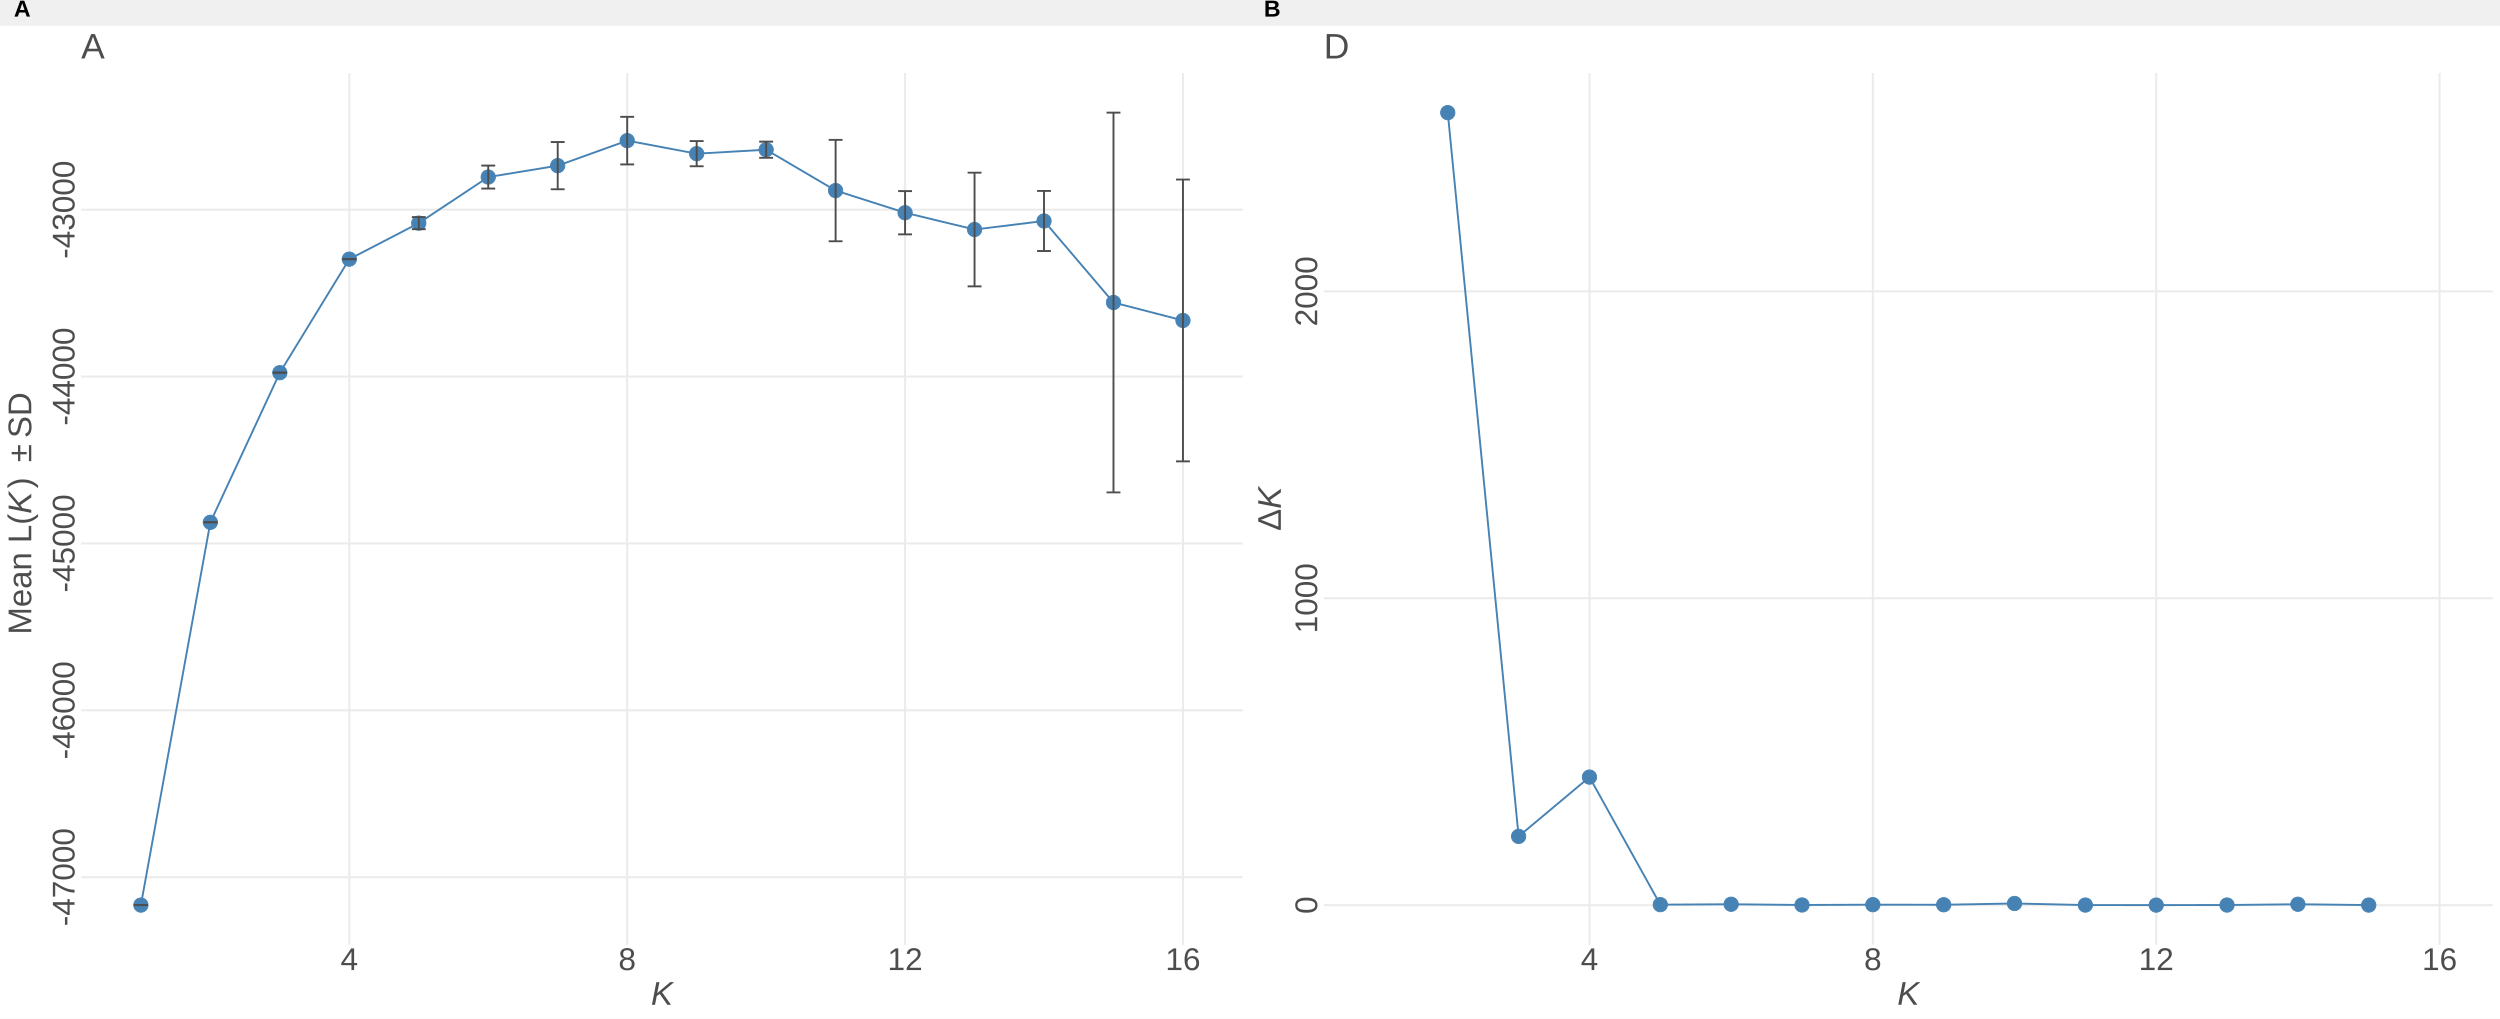
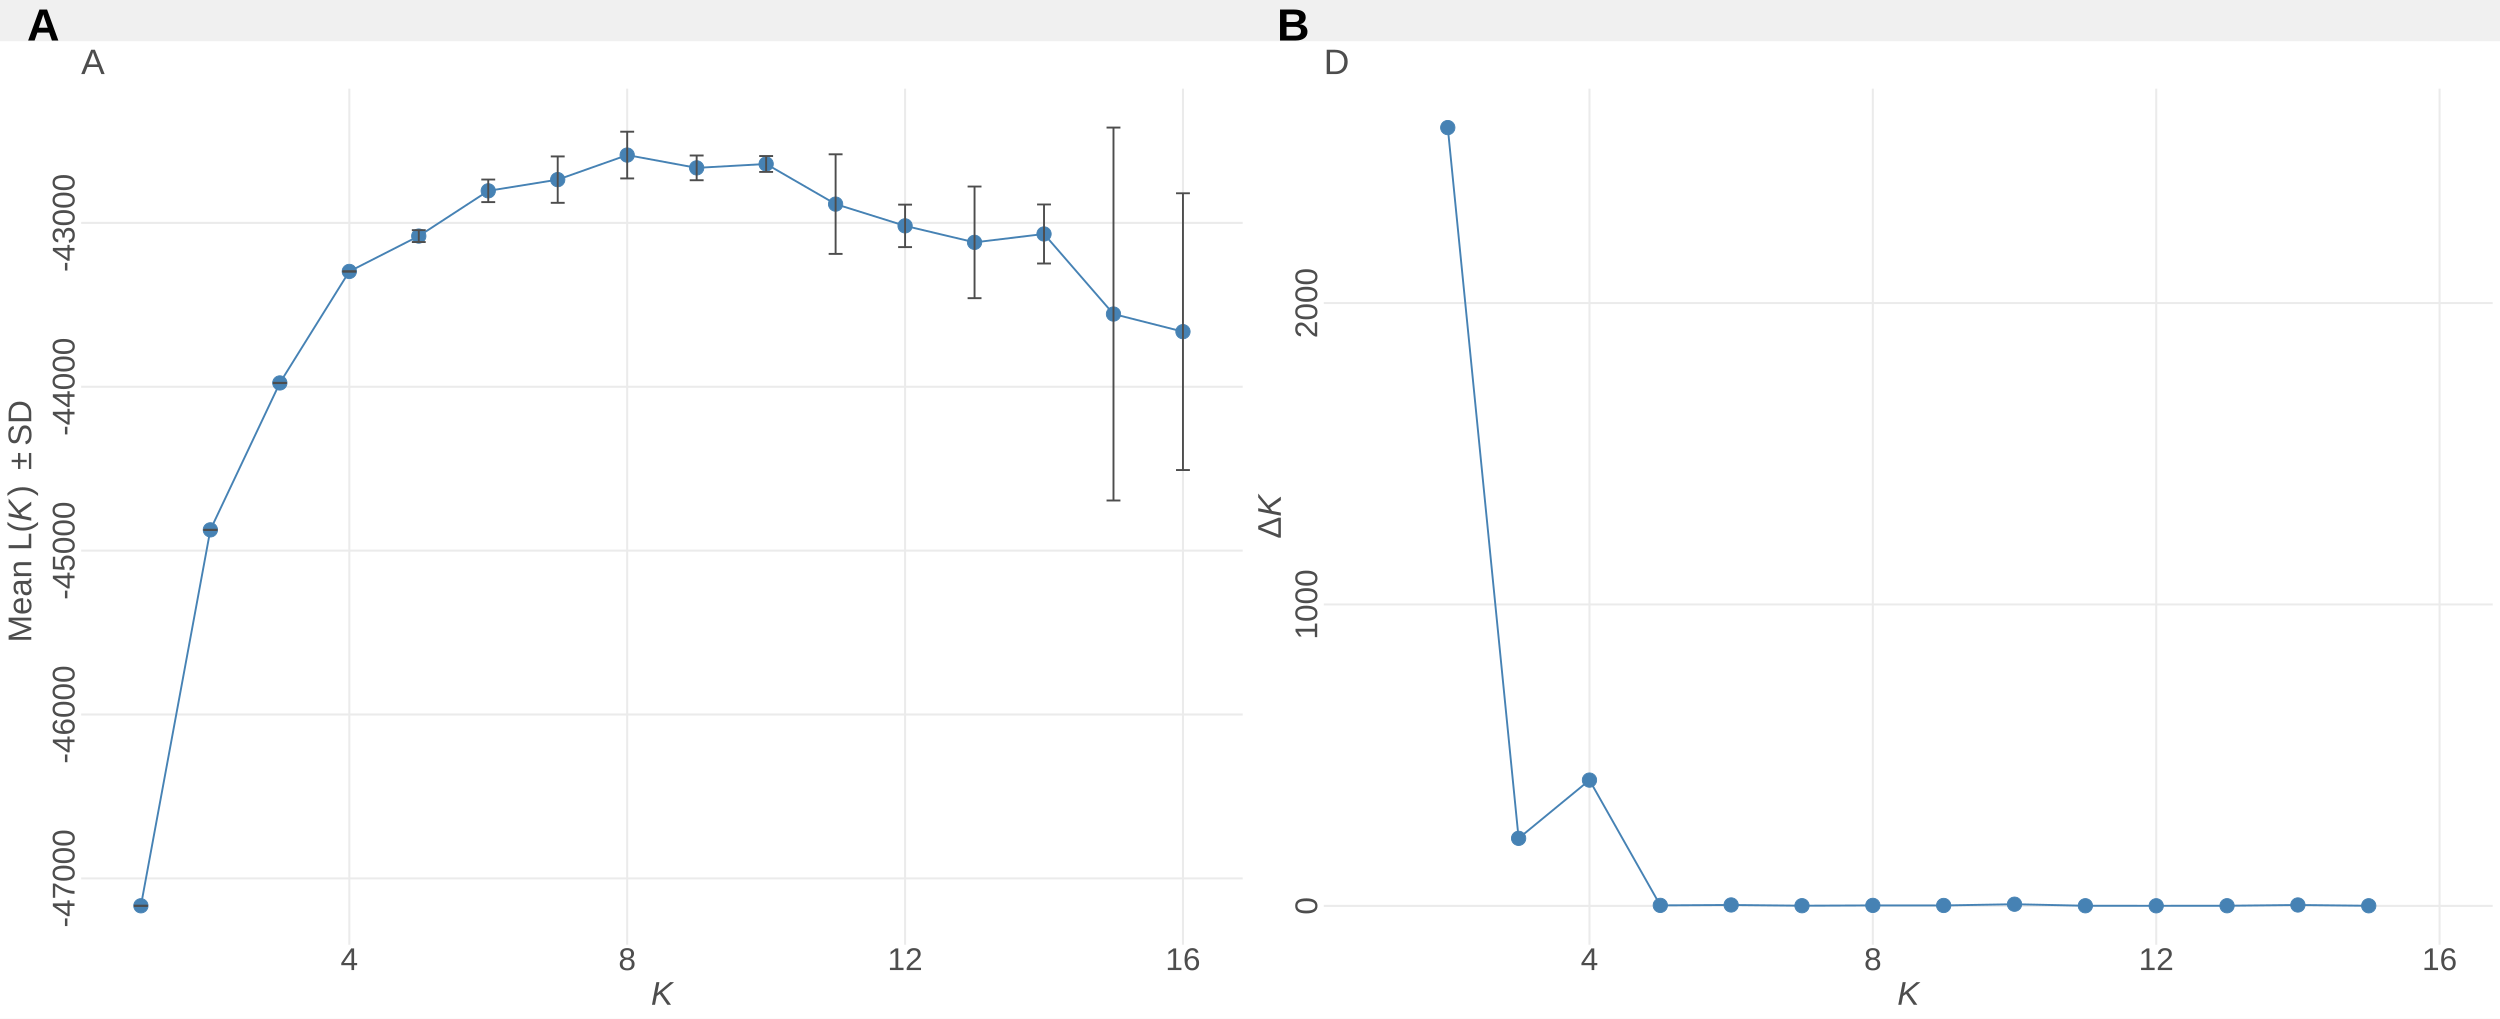
<svg xmlns="http://www.w3.org/2000/svg" width="1944.00pt" height="792.00pt" viewBox="0 0 1944.00 792.00">
  <g class="svglite">
    <defs>
      <style type="text/css">
    .svglite line, .svglite polyline, .svglite polygon, .svglite path, .svglite rect, .svglite circle {
      fill: none;
      stroke: #000000;
      stroke-linecap: round;
      stroke-linejoin: round;
      stroke-miterlimit: 10.00;
    }
    .svglite text {
      white-space: pre;
    }
    .svglite g.glyphgroup path {
      fill: inherit;
      stroke: none;
    }
  </style>
    </defs>
    <rect width="100%" height="100%" style="stroke: none; fill: none;" />
    <defs>
      <clipPath id="cpMC4wMHwxOTQ0LjAwfDAuMDB8NzkyLjAw">
        <rect x="0.00" y="0.00" width="1944.00" height="792.00" />
      </clipPath>
    </defs>
    <g clip-path="url(#cpMC4wMHwxOTQ0LjAwfDAuMDB8NzkyLjAw)">
</g>
    <defs>
-       <clipPath id="cpMC4wMHw5NzIuMDB8MjAuMDl8NzkyLjAw">
-         <rect x="0.00" y="20.09" width="972.00" height="771.91" />
+       <clipPath id="cpMC4wMHw5NzIuMDB8MzIuMjZ8NzkyLjAw">
+         <rect x="0.00" y="32.26" width="972.00" height="759.74" />
      </clipPath>
    </defs>
-     <g clip-path="url(#cpMC4wMHw5NzIuMDB8MjAuMDl8NzkyLjAw)">
-       <rect x="0.00" y="20.09" width="972.00" height="771.91" style="stroke-width: 1.07; stroke: #FFFFFF; fill: #FFFFFF;" />
+     <g clip-path="url(#cpMC4wMHw5NzIuMDB8MzIuMjZ8NzkyLjAw)">
+       <rect x="0.00" y="32.26" width="972.00" height="759.74" style="stroke-width: 1.07; stroke: #FFFFFF; fill: #FFFFFF;" />
    </g>
    <g clip-path="url(#cpMC4wMHwxOTQ0LjAwfDAuMDB8NzkyLjAw)">
</g>
    <defs>
-       <clipPath id="cpNjMuMTB8OTY2LjMzfDU2Ljc4fDczNC42MQ==">
-         <rect x="63.10" y="56.78" width="903.23" height="677.83" />
+       <clipPath id="cpNjMuMTB8OTY2LjMzfDY4Ljk1fDczNC42MQ==">
+         <rect x="63.10" y="68.95" width="903.23" height="665.66" />
      </clipPath>
    </defs>
-     <g clip-path="url(#cpNjMuMTB8OTY2LjMzfDU2Ljc4fDczNC42MQ==)">
-       <rect x="63.10" y="56.78" width="903.23" height="677.83" style="stroke-width: 1.07; stroke: none; fill: #FFFFFF;" />
-       <polyline points="63.10,682.10 966.33,682.10 " style="stroke-width: 1.60; stroke: #EBEBEB; stroke-linecap: butt;" />
-       <polyline points="63.10,552.34 966.33,552.34 " style="stroke-width: 1.60; stroke: #EBEBEB; stroke-linecap: butt;" />
-       <polyline points="63.10,422.58 966.33,422.58 " style="stroke-width: 1.60; stroke: #EBEBEB; stroke-linecap: butt;" />
-       <polyline points="63.10,292.83 966.33,292.83 " style="stroke-width: 1.60; stroke: #EBEBEB; stroke-linecap: butt;" />
-       <polyline points="63.10,163.07 966.33,163.07 " style="stroke-width: 1.60; stroke: #EBEBEB; stroke-linecap: butt;" />
-       <polyline points="271.62,734.61 271.62,56.78 " style="stroke-width: 1.60; stroke: #EBEBEB; stroke-linecap: butt;" />
-       <polyline points="487.70,734.61 487.70,56.78 " style="stroke-width: 1.60; stroke: #EBEBEB; stroke-linecap: butt;" />
-       <polyline points="703.79,734.61 703.79,56.78 " style="stroke-width: 1.60; stroke: #EBEBEB; stroke-linecap: butt;" />
-       <polyline points="919.87,734.61 919.87,56.78 " style="stroke-width: 1.60; stroke: #EBEBEB; stroke-linecap: butt;" />
-       <polyline points="109.56,703.79 163.58,406.13 217.60,289.80 271.62,201.50 325.64,173.50 379.66,137.67 433.68,128.81 487.70,109.36 541.73,119.50 595.75,116.41 649.77,148.19 703.79,165.42 757.81,178.47 811.83,171.83 865.85,235.24 919.87,249.19 " style="stroke-width: 1.49; stroke: #4682B4; stroke-linecap: butt;" />
-       <circle cx="109.56" cy="703.79" r="5.57" style="stroke-width: 0.71; stroke: #4682B4; fill: #4682B4;" />
-       <circle cx="163.58" cy="406.13" r="5.57" style="stroke-width: 0.71; stroke: #4682B4; fill: #4682B4;" />
-       <circle cx="217.60" cy="289.80" r="5.57" style="stroke-width: 0.71; stroke: #4682B4; fill: #4682B4;" />
-       <circle cx="271.62" cy="201.50" r="5.57" style="stroke-width: 0.71; stroke: #4682B4; fill: #4682B4;" />
-       <circle cx="325.64" cy="173.50" r="5.57" style="stroke-width: 0.71; stroke: #4682B4; fill: #4682B4;" />
-       <circle cx="379.66" cy="137.67" r="5.57" style="stroke-width: 0.71; stroke: #4682B4; fill: #4682B4;" />
-       <circle cx="433.68" cy="128.81" r="5.57" style="stroke-width: 0.71; stroke: #4682B4; fill: #4682B4;" />
-       <circle cx="487.70" cy="109.36" r="5.57" style="stroke-width: 0.71; stroke: #4682B4; fill: #4682B4;" />
-       <circle cx="541.73" cy="119.50" r="5.57" style="stroke-width: 0.71; stroke: #4682B4; fill: #4682B4;" />
-       <circle cx="595.75" cy="116.41" r="5.57" style="stroke-width: 0.71; stroke: #4682B4; fill: #4682B4;" />
-       <circle cx="649.77" cy="148.19" r="5.57" style="stroke-width: 0.71; stroke: #4682B4; fill: #4682B4;" />
-       <circle cx="703.79" cy="165.42" r="5.57" style="stroke-width: 0.71; stroke: #4682B4; fill: #4682B4;" />
-       <circle cx="757.81" cy="178.47" r="5.57" style="stroke-width: 0.71; stroke: #4682B4; fill: #4682B4;" />
-       <circle cx="811.83" cy="171.83" r="5.57" style="stroke-width: 0.71; stroke: #4682B4; fill: #4682B4;" />
-       <circle cx="865.85" cy="235.24" r="5.57" style="stroke-width: 0.71; stroke: #4682B4; fill: #4682B4;" />
-       <circle cx="919.87" cy="249.19" r="5.57" style="stroke-width: 0.71; stroke: #4682B4; fill: #4682B4;" />
-       <polyline points="104.16,703.78 114.96,703.78 " style="stroke-width: 1.49; stroke: #4D4D4D; stroke-linecap: butt;" />
-       <polyline points="109.56,703.78 109.56,703.80 " style="stroke-width: 1.49; stroke: #4D4D4D; stroke-linecap: butt;" />
-       <polyline points="104.16,703.80 114.96,703.80 " style="stroke-width: 1.49; stroke: #4D4D4D; stroke-linecap: butt;" />
-       <polyline points="158.18,406.06 168.98,406.06 " style="stroke-width: 1.49; stroke: #4D4D4D; stroke-linecap: butt;" />
-       <polyline points="163.58,406.06 163.58,406.20 " style="stroke-width: 1.49; stroke: #4D4D4D; stroke-linecap: butt;" />
-       <polyline points="158.18,406.20 168.98,406.20 " style="stroke-width: 1.49; stroke: #4D4D4D; stroke-linecap: butt;" />
-       <polyline points="212.20,289.67 223.00,289.67 " style="stroke-width: 1.49; stroke: #4D4D4D; stroke-linecap: butt;" />
-       <polyline points="217.60,289.67 217.60,289.92 " style="stroke-width: 1.49; stroke: #4D4D4D; stroke-linecap: butt;" />
-       <polyline points="212.20,289.92 223.00,289.92 " style="stroke-width: 1.49; stroke: #4D4D4D; stroke-linecap: butt;" />
-       <polyline points="266.22,201.35 277.02,201.35 " style="stroke-width: 1.49; stroke: #4D4D4D; stroke-linecap: butt;" />
-       <polyline points="271.62,201.35 271.62,201.64 " style="stroke-width: 1.49; stroke: #4D4D4D; stroke-linecap: butt;" />
-       <polyline points="266.22,201.64 277.02,201.64 " style="stroke-width: 1.49; stroke: #4D4D4D; stroke-linecap: butt;" />
-       <polyline points="320.24,168.79 331.04,168.79 " style="stroke-width: 1.49; stroke: #4D4D4D; stroke-linecap: butt;" />
-       <polyline points="325.64,168.79 325.64,178.21 " style="stroke-width: 1.49; stroke: #4D4D4D; stroke-linecap: butt;" />
-       <polyline points="320.24,178.21 331.04,178.21 " style="stroke-width: 1.49; stroke: #4D4D4D; stroke-linecap: butt;" />
-       <polyline points="374.26,128.73 385.06,128.73 " style="stroke-width: 1.49; stroke: #4D4D4D; stroke-linecap: butt;" />
-       <polyline points="379.66,128.73 379.66,146.61 " style="stroke-width: 1.49; stroke: #4D4D4D; stroke-linecap: butt;" />
-       <polyline points="374.26,146.61 385.06,146.61 " style="stroke-width: 1.49; stroke: #4D4D4D; stroke-linecap: butt;" />
-       <polyline points="428.28,110.45 439.09,110.45 " style="stroke-width: 1.49; stroke: #4D4D4D; stroke-linecap: butt;" />
-       <polyline points="433.68,110.45 433.68,147.17 " style="stroke-width: 1.49; stroke: #4D4D4D; stroke-linecap: butt;" />
-       <polyline points="428.28,147.17 439.09,147.17 " style="stroke-width: 1.49; stroke: #4D4D4D; stroke-linecap: butt;" />
-       <polyline points="482.30,90.86 493.11,90.86 " style="stroke-width: 1.49; stroke: #4D4D4D; stroke-linecap: butt;" />
-       <polyline points="487.70,90.86 487.70,127.86 " style="stroke-width: 1.49; stroke: #4D4D4D; stroke-linecap: butt;" />
-       <polyline points="482.30,127.86 493.11,127.86 " style="stroke-width: 1.49; stroke: #4D4D4D; stroke-linecap: butt;" />
-       <polyline points="536.32,109.70 547.13,109.70 " style="stroke-width: 1.49; stroke: #4D4D4D; stroke-linecap: butt;" />
-       <polyline points="541.73,109.70 541.73,129.29 " style="stroke-width: 1.49; stroke: #4D4D4D; stroke-linecap: butt;" />
-       <polyline points="536.32,129.29 547.13,129.29 " style="stroke-width: 1.49; stroke: #4D4D4D; stroke-linecap: butt;" />
-       <polyline points="590.34,110.13 601.15,110.13 " style="stroke-width: 1.49; stroke: #4D4D4D; stroke-linecap: butt;" />
-       <polyline points="595.75,110.13 595.75,122.70 " style="stroke-width: 1.49; stroke: #4D4D4D; stroke-linecap: butt;" />
-       <polyline points="590.34,122.70 601.15,122.70 " style="stroke-width: 1.49; stroke: #4D4D4D; stroke-linecap: butt;" />
-       <polyline points="644.37,108.76 655.17,108.76 " style="stroke-width: 1.49; stroke: #4D4D4D; stroke-linecap: butt;" />
-       <polyline points="649.77,108.76 649.77,187.61 " style="stroke-width: 1.49; stroke: #4D4D4D; stroke-linecap: butt;" />
-       <polyline points="644.37,187.61 655.17,187.61 " style="stroke-width: 1.49; stroke: #4D4D4D; stroke-linecap: butt;" />
-       <polyline points="698.39,148.59 709.19,148.59 " style="stroke-width: 1.49; stroke: #4D4D4D; stroke-linecap: butt;" />
-       <polyline points="703.79,148.59 703.79,182.24 " style="stroke-width: 1.49; stroke: #4D4D4D; stroke-linecap: butt;" />
-       <polyline points="698.39,182.24 709.19,182.24 " style="stroke-width: 1.49; stroke: #4D4D4D; stroke-linecap: butt;" />
-       <polyline points="752.41,134.27 763.21,134.27 " style="stroke-width: 1.49; stroke: #4D4D4D; stroke-linecap: butt;" />
-       <polyline points="757.81,134.27 757.81,222.66 " style="stroke-width: 1.49; stroke: #4D4D4D; stroke-linecap: butt;" />
-       <polyline points="752.41,222.66 763.21,222.66 " style="stroke-width: 1.49; stroke: #4D4D4D; stroke-linecap: butt;" />
-       <polyline points="806.43,148.47 817.23,148.47 " style="stroke-width: 1.49; stroke: #4D4D4D; stroke-linecap: butt;" />
-       <polyline points="811.83,148.47 811.83,195.20 " style="stroke-width: 1.49; stroke: #4D4D4D; stroke-linecap: butt;" />
-       <polyline points="806.43,195.20 817.23,195.20 " style="stroke-width: 1.49; stroke: #4D4D4D; stroke-linecap: butt;" />
-       <polyline points="860.45,87.59 871.25,87.59 " style="stroke-width: 1.49; stroke: #4D4D4D; stroke-linecap: butt;" />
-       <polyline points="865.85,87.59 865.85,382.89 " style="stroke-width: 1.49; stroke: #4D4D4D; stroke-linecap: butt;" />
-       <polyline points="860.45,382.89 871.25,382.89 " style="stroke-width: 1.49; stroke: #4D4D4D; stroke-linecap: butt;" />
-       <polyline points="914.47,139.61 925.27,139.61 " style="stroke-width: 1.49; stroke: #4D4D4D; stroke-linecap: butt;" />
-       <polyline points="919.87,139.61 919.87,358.76 " style="stroke-width: 1.49; stroke: #4D4D4D; stroke-linecap: butt;" />
-       <polyline points="914.47,358.76 925.27,358.76 " style="stroke-width: 1.49; stroke: #4D4D4D; stroke-linecap: butt;" />
+     <g clip-path="url(#cpNjMuMTB8OTY2LjMzfDY4Ljk1fDczNC42MQ==)">
+       <rect x="63.10" y="68.95" width="903.23" height="665.66" style="stroke-width: 1.07; stroke: none; fill: #FFFFFF;" />
+       <polyline points="63.10,683.04 966.33,683.04 " style="stroke-width: 1.60; stroke: #EBEBEB; stroke-linecap: butt;" />
+       <polyline points="63.10,555.61 966.33,555.61 " style="stroke-width: 1.60; stroke: #EBEBEB; stroke-linecap: butt;" />
+       <polyline points="63.10,428.19 966.33,428.19 " style="stroke-width: 1.60; stroke: #EBEBEB; stroke-linecap: butt;" />
+       <polyline points="63.10,300.76 966.33,300.76 " style="stroke-width: 1.60; stroke: #EBEBEB; stroke-linecap: butt;" />
+       <polyline points="63.10,173.33 966.33,173.33 " style="stroke-width: 1.60; stroke: #EBEBEB; stroke-linecap: butt;" />
+       <polyline points="271.62,734.61 271.62,68.95 " style="stroke-width: 1.60; stroke: #EBEBEB; stroke-linecap: butt;" />
+       <polyline points="487.70,734.61 487.70,68.95 " style="stroke-width: 1.60; stroke: #EBEBEB; stroke-linecap: butt;" />
+       <polyline points="703.79,734.61 703.79,68.95 " style="stroke-width: 1.60; stroke: #EBEBEB; stroke-linecap: butt;" />
+       <polyline points="919.87,734.61 919.87,68.95 " style="stroke-width: 1.60; stroke: #EBEBEB; stroke-linecap: butt;" />
+       <polyline points="109.56,704.34 163.58,412.02 217.60,297.78 271.62,211.07 325.64,183.57 379.66,148.39 433.68,139.68 487.70,120.58 541.73,130.54 595.75,127.51 649.77,158.72 703.79,175.63 757.81,188.45 811.83,181.94 865.85,244.20 919.87,257.90 " style="stroke-width: 1.49; stroke: #4682B4; stroke-linecap: butt;" />
+       <circle cx="109.56" cy="704.34" r="5.57" style="stroke-width: 0.71; stroke: #4682B4; fill: #4682B4;" />
+       <circle cx="163.58" cy="412.02" r="5.57" style="stroke-width: 0.71; stroke: #4682B4; fill: #4682B4;" />
+       <circle cx="217.60" cy="297.78" r="5.57" style="stroke-width: 0.71; stroke: #4682B4; fill: #4682B4;" />
+       <circle cx="271.62" cy="211.07" r="5.57" style="stroke-width: 0.71; stroke: #4682B4; fill: #4682B4;" />
+       <circle cx="325.64" cy="183.57" r="5.57" style="stroke-width: 0.71; stroke: #4682B4; fill: #4682B4;" />
+       <circle cx="379.66" cy="148.39" r="5.57" style="stroke-width: 0.71; stroke: #4682B4; fill: #4682B4;" />
+       <circle cx="433.68" cy="139.68" r="5.57" style="stroke-width: 0.71; stroke: #4682B4; fill: #4682B4;" />
+       <circle cx="487.70" cy="120.58" r="5.57" style="stroke-width: 0.71; stroke: #4682B4; fill: #4682B4;" />
+       <circle cx="541.73" cy="130.54" r="5.57" style="stroke-width: 0.71; stroke: #4682B4; fill: #4682B4;" />
+       <circle cx="595.75" cy="127.51" r="5.57" style="stroke-width: 0.71; stroke: #4682B4; fill: #4682B4;" />
+       <circle cx="649.77" cy="158.72" r="5.57" style="stroke-width: 0.71; stroke: #4682B4; fill: #4682B4;" />
+       <circle cx="703.79" cy="175.63" r="5.57" style="stroke-width: 0.71; stroke: #4682B4; fill: #4682B4;" />
+       <circle cx="757.81" cy="188.45" r="5.57" style="stroke-width: 0.71; stroke: #4682B4; fill: #4682B4;" />
+       <circle cx="811.83" cy="181.94" r="5.57" style="stroke-width: 0.71; stroke: #4682B4; fill: #4682B4;" />
+       <circle cx="865.85" cy="244.20" r="5.57" style="stroke-width: 0.71; stroke: #4682B4; fill: #4682B4;" />
+       <circle cx="919.87" cy="257.90" r="5.57" style="stroke-width: 0.71; stroke: #4682B4; fill: #4682B4;" />
+       <polyline points="104.16,704.33 114.96,704.33 " style="stroke-width: 1.49; stroke: #4D4D4D; stroke-linecap: butt;" />
+       <polyline points="109.56,704.33 109.56,704.35 " style="stroke-width: 1.49; stroke: #4D4D4D; stroke-linecap: butt;" />
+       <polyline points="104.16,704.35 114.96,704.35 " style="stroke-width: 1.49; stroke: #4D4D4D; stroke-linecap: butt;" />
+       <polyline points="158.18,411.96 168.98,411.96 " style="stroke-width: 1.49; stroke: #4D4D4D; stroke-linecap: butt;" />
+       <polyline points="163.58,411.96 163.58,412.09 " style="stroke-width: 1.49; stroke: #4D4D4D; stroke-linecap: butt;" />
+       <polyline points="158.18,412.09 168.98,412.09 " style="stroke-width: 1.49; stroke: #4D4D4D; stroke-linecap: butt;" />
+       <polyline points="212.20,297.66 223.00,297.66 " style="stroke-width: 1.49; stroke: #4D4D4D; stroke-linecap: butt;" />
+       <polyline points="217.60,297.66 217.60,297.91 " style="stroke-width: 1.49; stroke: #4D4D4D; stroke-linecap: butt;" />
+       <polyline points="212.20,297.91 223.00,297.91 " style="stroke-width: 1.49; stroke: #4D4D4D; stroke-linecap: butt;" />
+       <polyline points="266.22,210.93 277.02,210.93 " style="stroke-width: 1.49; stroke: #4D4D4D; stroke-linecap: butt;" />
+       <polyline points="271.62,210.93 271.62,211.21 " style="stroke-width: 1.49; stroke: #4D4D4D; stroke-linecap: butt;" />
+       <polyline points="266.22,211.21 277.02,211.21 " style="stroke-width: 1.49; stroke: #4D4D4D; stroke-linecap: butt;" />
+       <polyline points="320.24,178.95 331.04,178.95 " style="stroke-width: 1.49; stroke: #4D4D4D; stroke-linecap: butt;" />
+       <polyline points="325.64,178.95 325.64,188.20 " style="stroke-width: 1.49; stroke: #4D4D4D; stroke-linecap: butt;" />
+       <polyline points="320.24,188.20 331.04,188.20 " style="stroke-width: 1.49; stroke: #4D4D4D; stroke-linecap: butt;" />
+       <polyline points="374.26,139.61 385.06,139.61 " style="stroke-width: 1.49; stroke: #4D4D4D; stroke-linecap: butt;" />
+       <polyline points="379.66,139.61 379.66,157.17 " style="stroke-width: 1.49; stroke: #4D4D4D; stroke-linecap: butt;" />
+       <polyline points="374.26,157.17 385.06,157.17 " style="stroke-width: 1.49; stroke: #4D4D4D; stroke-linecap: butt;" />
+       <polyline points="428.28,121.65 439.09,121.65 " style="stroke-width: 1.49; stroke: #4D4D4D; stroke-linecap: butt;" />
+       <polyline points="433.68,121.65 433.68,157.71 " style="stroke-width: 1.49; stroke: #4D4D4D; stroke-linecap: butt;" />
+       <polyline points="428.28,157.71 439.09,157.71 " style="stroke-width: 1.49; stroke: #4D4D4D; stroke-linecap: butt;" />
+       <polyline points="482.30,102.41 493.11,102.41 " style="stroke-width: 1.49; stroke: #4D4D4D; stroke-linecap: butt;" />
+       <polyline points="487.70,102.41 487.70,138.75 " style="stroke-width: 1.49; stroke: #4D4D4D; stroke-linecap: butt;" />
+       <polyline points="482.30,138.75 493.11,138.75 " style="stroke-width: 1.49; stroke: #4D4D4D; stroke-linecap: butt;" />
+       <polyline points="536.32,120.92 547.13,120.92 " style="stroke-width: 1.49; stroke: #4D4D4D; stroke-linecap: butt;" />
+       <polyline points="541.73,120.92 541.73,140.16 " style="stroke-width: 1.49; stroke: #4D4D4D; stroke-linecap: butt;" />
+       <polyline points="536.32,140.16 547.13,140.16 " style="stroke-width: 1.49; stroke: #4D4D4D; stroke-linecap: butt;" />
+       <polyline points="590.34,121.34 601.15,121.34 " style="stroke-width: 1.49; stroke: #4D4D4D; stroke-linecap: butt;" />
+       <polyline points="595.75,121.34 595.75,133.69 " style="stroke-width: 1.49; stroke: #4D4D4D; stroke-linecap: butt;" />
+       <polyline points="590.34,133.69 601.15,133.69 " style="stroke-width: 1.49; stroke: #4D4D4D; stroke-linecap: butt;" />
+       <polyline points="644.37,120.00 655.17,120.00 " style="stroke-width: 1.49; stroke: #4D4D4D; stroke-linecap: butt;" />
+       <polyline points="649.77,120.00 649.77,197.43 " style="stroke-width: 1.49; stroke: #4D4D4D; stroke-linecap: butt;" />
+       <polyline points="644.37,197.43 655.17,197.43 " style="stroke-width: 1.49; stroke: #4D4D4D; stroke-linecap: butt;" />
+       <polyline points="698.39,159.11 709.19,159.11 " style="stroke-width: 1.49; stroke: #4D4D4D; stroke-linecap: butt;" />
+       <polyline points="703.79,159.11 703.79,192.15 " style="stroke-width: 1.49; stroke: #4D4D4D; stroke-linecap: butt;" />
+       <polyline points="698.39,192.15 709.19,192.15 " style="stroke-width: 1.49; stroke: #4D4D4D; stroke-linecap: butt;" />
+       <polyline points="752.41,145.05 763.21,145.05 " style="stroke-width: 1.49; stroke: #4D4D4D; stroke-linecap: butt;" />
+       <polyline points="757.81,145.05 757.81,231.85 " style="stroke-width: 1.49; stroke: #4D4D4D; stroke-linecap: butt;" />
+       <polyline points="752.41,231.85 763.21,231.85 " style="stroke-width: 1.49; stroke: #4D4D4D; stroke-linecap: butt;" />
+       <polyline points="806.43,158.99 817.23,158.99 " style="stroke-width: 1.49; stroke: #4D4D4D; stroke-linecap: butt;" />
+       <polyline points="811.83,158.99 811.83,204.88 " style="stroke-width: 1.49; stroke: #4D4D4D; stroke-linecap: butt;" />
+       <polyline points="806.43,204.88 817.23,204.88 " style="stroke-width: 1.49; stroke: #4D4D4D; stroke-linecap: butt;" />
+       <polyline points="860.45,99.21 871.25,99.21 " style="stroke-width: 1.49; stroke: #4D4D4D; stroke-linecap: butt;" />
+       <polyline points="865.85,99.21 865.85,389.20 " style="stroke-width: 1.49; stroke: #4D4D4D; stroke-linecap: butt;" />
+       <polyline points="860.45,389.20 871.25,389.20 " style="stroke-width: 1.49; stroke: #4D4D4D; stroke-linecap: butt;" />
+       <polyline points="914.47,150.29 925.27,150.29 " style="stroke-width: 1.49; stroke: #4D4D4D; stroke-linecap: butt;" />
+       <polyline points="919.87,150.29 919.87,365.50 " style="stroke-width: 1.49; stroke: #4D4D4D; stroke-linecap: butt;" />
+       <polyline points="914.47,365.50 925.27,365.50 " style="stroke-width: 1.49; stroke: #4D4D4D; stroke-linecap: butt;" />
    </g>
    <g clip-path="url(#cpMC4wMHwxOTQ0LjAwfDAuMDB8NzkyLjAw)">
-       <text transform="translate(57.96,682.10) rotate(-90)" text-anchor="middle" style="font-size: 24.50px;fill: #4D4D4D; font-family: &quot;Arial&quot;;" textLength="76.28px" lengthAdjust="spacingAndGlyphs">-47000</text>
-       <text transform="translate(57.96,552.34) rotate(-90)" text-anchor="middle" style="font-size: 24.50px;fill: #4D4D4D; font-family: &quot;Arial&quot;;" textLength="76.28px" lengthAdjust="spacingAndGlyphs">-46000</text>
-       <text transform="translate(57.96,422.58) rotate(-90)" text-anchor="middle" style="font-size: 24.50px;fill: #4D4D4D; font-family: &quot;Arial&quot;;" textLength="76.28px" lengthAdjust="spacingAndGlyphs">-45000</text>
-       <text transform="translate(57.96,292.83) rotate(-90)" text-anchor="middle" style="font-size: 24.50px;fill: #4D4D4D; font-family: &quot;Arial&quot;;" textLength="76.28px" lengthAdjust="spacingAndGlyphs">-44000</text>
-       <text transform="translate(57.96,163.07) rotate(-90)" text-anchor="middle" style="font-size: 24.50px;fill: #4D4D4D; font-family: &quot;Arial&quot;;" textLength="76.28px" lengthAdjust="spacingAndGlyphs">-43000</text>
+       <text transform="translate(57.96,683.04) rotate(-90)" text-anchor="middle" style="font-size: 24.50px;fill: #4D4D4D; font-family: &quot;Arial&quot;;" textLength="76.28px" lengthAdjust="spacingAndGlyphs">-47000</text>
+       <text transform="translate(57.96,555.61) rotate(-90)" text-anchor="middle" style="font-size: 24.50px;fill: #4D4D4D; font-family: &quot;Arial&quot;;" textLength="76.28px" lengthAdjust="spacingAndGlyphs">-46000</text>
+       <text transform="translate(57.96,428.19) rotate(-90)" text-anchor="middle" style="font-size: 24.50px;fill: #4D4D4D; font-family: &quot;Arial&quot;;" textLength="76.28px" lengthAdjust="spacingAndGlyphs">-45000</text>
+       <text transform="translate(57.96,300.76) rotate(-90)" text-anchor="middle" style="font-size: 24.50px;fill: #4D4D4D; font-family: &quot;Arial&quot;;" textLength="76.28px" lengthAdjust="spacingAndGlyphs">-44000</text>
+       <text transform="translate(57.96,173.33) rotate(-90)" text-anchor="middle" style="font-size: 24.50px;fill: #4D4D4D; font-family: &quot;Arial&quot;;" textLength="76.28px" lengthAdjust="spacingAndGlyphs">-43000</text>
      <text x="271.62" y="754.34" text-anchor="middle" style="font-size: 24.50px;fill: #4D4D4D; font-family: &quot;Arial&quot;;" textLength="13.62px" lengthAdjust="spacingAndGlyphs">4</text>
      <text x="487.70" y="754.34" text-anchor="middle" style="font-size: 24.50px;fill: #4D4D4D; font-family: &quot;Arial&quot;;" textLength="13.62px" lengthAdjust="spacingAndGlyphs">8</text>
      <text x="703.79" y="754.34" text-anchor="middle" style="font-size: 24.50px;fill: #4D4D4D; font-family: &quot;Arial&quot;;" textLength="27.25px" lengthAdjust="spacingAndGlyphs">12</text>
      <text x="919.87" y="754.34" text-anchor="middle" style="font-size: 24.50px;fill: #4D4D4D; font-family: &quot;Arial&quot;;" textLength="27.25px" lengthAdjust="spacingAndGlyphs">16</text>
      <text x="506.18" y="781.31" style="font-size: 25.60px; font-style: italic;fill: #4D4D4D; font-family: &quot;Arial&quot;;" textLength="17.08px" lengthAdjust="spacingAndGlyphs">K</text>
-       <text transform="translate(24.31,493.45) rotate(-90)" style="font-size: 25.60px;fill: #4D4D4D; font-family: &quot;Arial&quot;;" textLength="93.88px" lengthAdjust="spacingAndGlyphs">Mean L(</text>
-       <text transform="translate(24.31,399.58) rotate(-90)" style="font-size: 25.60px; font-style: italic;fill: #4D4D4D; font-family: &quot;Arial&quot;;" textLength="17.08px" lengthAdjust="spacingAndGlyphs">K</text>
-       <text transform="translate(24.31,379.76) rotate(-90)" style="font-size: 25.60px;fill: #4D4D4D; font-family: &quot;Arial&quot;;" textLength="15.62px" lengthAdjust="spacingAndGlyphs">) </text>
-       <text transform="translate(24.31,359.40) rotate(-90)" style="font-size: 25.60px;fill: #4D4D4D; font-family: &quot;Arial&quot;;" textLength="14.05px" lengthAdjust="spacingAndGlyphs">±</text>
-       <text transform="translate(24.31,340.61) rotate(-90)" style="font-size: 25.60px;fill: #4D4D4D; font-family: &quot;Arial&quot;;" textLength="42.67px" lengthAdjust="spacingAndGlyphs"> SD</text>
-       <text x="63.10" y="45.44" style="font-size: 27.50px;fill: #4D4D4D; font-family: &quot;Arial&quot;;" textLength="18.34px" lengthAdjust="spacingAndGlyphs">A</text>
-       <text x="10.80" y="12.89" style="font-size: 18.00px; font-weight: bold; font-family: &quot;Arial&quot;;" textLength="13.00px" lengthAdjust="spacingAndGlyphs">A</text>
+       <text transform="translate(24.31,499.54) rotate(-90)" style="font-size: 25.60px;fill: #4D4D4D; font-family: &quot;Arial&quot;;" textLength="93.88px" lengthAdjust="spacingAndGlyphs">Mean L(</text>
+       <text transform="translate(24.31,405.66) rotate(-90)" style="font-size: 25.60px; font-style: italic;fill: #4D4D4D; font-family: &quot;Arial&quot;;" textLength="17.08px" lengthAdjust="spacingAndGlyphs">K</text>
+       <text transform="translate(24.31,385.84) rotate(-90)" style="font-size: 25.60px;fill: #4D4D4D; font-family: &quot;Arial&quot;;" textLength="15.62px" lengthAdjust="spacingAndGlyphs">) </text>
+       <text transform="translate(24.31,365.48) rotate(-90)" style="font-size: 25.60px;fill: #4D4D4D; font-family: &quot;Arial&quot;;" textLength="14.05px" lengthAdjust="spacingAndGlyphs">±</text>
+       <text transform="translate(24.31,346.69) rotate(-90)" style="font-size: 25.60px;fill: #4D4D4D; font-family: &quot;Arial&quot;;" textLength="42.67px" lengthAdjust="spacingAndGlyphs"> SD</text>
+       <text x="63.10" y="57.61" style="font-size: 27.50px;fill: #4D4D4D; font-family: &quot;Arial&quot;;" textLength="18.34px" lengthAdjust="spacingAndGlyphs">A</text>
+       <text x="21.00" y="31.51" style="font-size: 35.00px; font-weight: bold; font-family: &quot;Arial&quot;;" textLength="25.28px" lengthAdjust="spacingAndGlyphs">A</text>
    </g>
    <defs>
-       <clipPath id="cpOTcyLjAwfDE5NDQuMDB8MjAuMDl8NzkyLjAw">
-         <rect x="972.00" y="20.09" width="972.00" height="771.91" />
+       <clipPath id="cpOTcyLjAwfDE5NDQuMDB8MzIuMjZ8NzkyLjAw">
+         <rect x="972.00" y="32.26" width="972.00" height="759.74" />
      </clipPath>
    </defs>
-     <g clip-path="url(#cpOTcyLjAwfDE5NDQuMDB8MjAuMDl8NzkyLjAw)">
-       <rect x="972.00" y="20.09" width="972.00" height="771.91" style="stroke-width: 1.07; stroke: #FFFFFF; fill: #FFFFFF;" />
+     <g clip-path="url(#cpOTcyLjAwfDE5NDQuMDB8MzIuMjZ8NzkyLjAw)">
+       <rect x="972.00" y="32.26" width="972.00" height="759.74" style="stroke-width: 1.07; stroke: #FFFFFF; fill: #FFFFFF;" />
    </g>
    <g clip-path="url(#cpMC4wMHwxOTQ0LjAwfDAuMDB8NzkyLjAw)">
</g>
    <defs>
-       <clipPath id="cpMTAyOS4zOXwxOTM4LjMzfDU2Ljc4fDczNC42MQ==">
-         <rect x="1029.39" y="56.78" width="908.94" height="677.83" />
+       <clipPath id="cpMTAyOS4zOXwxOTM4LjMzfDY4Ljk1fDczNC42MQ==">
+         <rect x="1029.39" y="68.95" width="908.94" height="665.66" />
      </clipPath>
    </defs>
-     <g clip-path="url(#cpMTAyOS4zOXwxOTM4LjMzfDU2Ljc4fDczNC42MQ==)">
-       <rect x="1029.39" y="56.78" width="908.94" height="677.83" style="stroke-width: 1.07; stroke: none; fill: #FFFFFF;" />
-       <polyline points="1029.39,703.86 1938.33,703.86 " style="stroke-width: 1.60; stroke: #EBEBEB; stroke-linecap: butt;" />
-       <polyline points="1029.39,465.20 1938.33,465.20 " style="stroke-width: 1.60; stroke: #EBEBEB; stroke-linecap: butt;" />
-       <polyline points="1029.39,226.54 1938.33,226.54 " style="stroke-width: 1.60; stroke: #EBEBEB; stroke-linecap: butt;" />
-       <polyline points="1235.97,734.61 1235.97,56.78 " style="stroke-width: 1.60; stroke: #EBEBEB; stroke-linecap: butt;" />
-       <polyline points="1456.32,734.61 1456.32,56.78 " style="stroke-width: 1.60; stroke: #EBEBEB; stroke-linecap: butt;" />
-       <polyline points="1676.67,734.61 1676.67,56.78 " style="stroke-width: 1.60; stroke: #EBEBEB; stroke-linecap: butt;" />
-       <polyline points="1897.02,734.61 1897.02,56.78 " style="stroke-width: 1.60; stroke: #EBEBEB; stroke-linecap: butt;" />
-       <polyline points="1125.79,87.59 1180.88,650.37 1235.97,604.26 1291.05,703.46 1346.14,703.14 1401.23,703.72 1456.32,703.48 1511.40,703.54 1566.49,702.54 1621.58,703.77 1676.67,703.80 1731.75,703.75 1786.84,703.14 1841.93,703.78 " style="stroke-width: 1.49; stroke: #4682B4; stroke-linecap: butt;" />
-       <circle cx="1125.79" cy="87.59" r="5.57" style="stroke-width: 0.71; stroke: #4682B4; fill: #4682B4;" />
-       <circle cx="1180.88" cy="650.37" r="5.57" style="stroke-width: 0.71; stroke: #4682B4; fill: #4682B4;" />
-       <circle cx="1235.97" cy="604.26" r="5.57" style="stroke-width: 0.71; stroke: #4682B4; fill: #4682B4;" />
-       <circle cx="1291.05" cy="703.46" r="5.57" style="stroke-width: 0.71; stroke: #4682B4; fill: #4682B4;" />
-       <circle cx="1346.14" cy="703.14" r="5.57" style="stroke-width: 0.71; stroke: #4682B4; fill: #4682B4;" />
-       <circle cx="1401.23" cy="703.72" r="5.57" style="stroke-width: 0.71; stroke: #4682B4; fill: #4682B4;" />
-       <circle cx="1456.32" cy="703.48" r="5.57" style="stroke-width: 0.71; stroke: #4682B4; fill: #4682B4;" />
-       <circle cx="1511.40" cy="703.54" r="5.57" style="stroke-width: 0.71; stroke: #4682B4; fill: #4682B4;" />
-       <circle cx="1566.49" cy="702.54" r="5.57" style="stroke-width: 0.71; stroke: #4682B4; fill: #4682B4;" />
-       <circle cx="1621.58" cy="703.77" r="5.57" style="stroke-width: 0.71; stroke: #4682B4; fill: #4682B4;" />
-       <circle cx="1676.67" cy="703.80" r="5.57" style="stroke-width: 0.71; stroke: #4682B4; fill: #4682B4;" />
-       <circle cx="1731.75" cy="703.75" r="5.57" style="stroke-width: 0.71; stroke: #4682B4; fill: #4682B4;" />
-       <circle cx="1786.84" cy="703.14" r="5.57" style="stroke-width: 0.71; stroke: #4682B4; fill: #4682B4;" />
-       <circle cx="1841.93" cy="703.78" r="5.57" style="stroke-width: 0.71; stroke: #4682B4; fill: #4682B4;" />
+     <g clip-path="url(#cpMTAyOS4zOXwxOTM4LjMzfDY4Ljk1fDczNC42MQ==)">
+       <rect x="1029.39" y="68.95" width="908.94" height="665.66" style="stroke-width: 1.07; stroke: none; fill: #FFFFFF;" />
+       <polyline points="1029.39,704.41 1938.33,704.41 " style="stroke-width: 1.60; stroke: #EBEBEB; stroke-linecap: butt;" />
+       <polyline points="1029.39,470.03 1938.33,470.03 " style="stroke-width: 1.60; stroke: #EBEBEB; stroke-linecap: butt;" />
+       <polyline points="1029.39,235.66 1938.33,235.66 " style="stroke-width: 1.60; stroke: #EBEBEB; stroke-linecap: butt;" />
+       <polyline points="1235.97,734.61 1235.97,68.95 " style="stroke-width: 1.60; stroke: #EBEBEB; stroke-linecap: butt;" />
+       <polyline points="1456.32,734.61 1456.32,68.95 " style="stroke-width: 1.60; stroke: #EBEBEB; stroke-linecap: butt;" />
+       <polyline points="1676.67,734.61 1676.67,68.95 " style="stroke-width: 1.60; stroke: #EBEBEB; stroke-linecap: butt;" />
+       <polyline points="1897.02,734.61 1897.02,68.95 " style="stroke-width: 1.60; stroke: #EBEBEB; stroke-linecap: butt;" />
+       <polyline points="1125.79,99.21 1180.88,651.88 1235.97,606.60 1291.05,704.02 1346.14,703.70 1401.23,704.28 1456.32,704.04 1511.40,704.09 1566.49,703.11 1621.58,704.32 1676.67,704.35 1731.75,704.31 1786.84,703.71 1841.93,704.33 " style="stroke-width: 1.49; stroke: #4682B4; stroke-linecap: butt;" />
+       <circle cx="1125.79" cy="99.21" r="5.57" style="stroke-width: 0.71; stroke: #4682B4; fill: #4682B4;" />
+       <circle cx="1180.88" cy="651.88" r="5.57" style="stroke-width: 0.71; stroke: #4682B4; fill: #4682B4;" />
+       <circle cx="1235.97" cy="606.60" r="5.57" style="stroke-width: 0.71; stroke: #4682B4; fill: #4682B4;" />
+       <circle cx="1291.05" cy="704.02" r="5.57" style="stroke-width: 0.71; stroke: #4682B4; fill: #4682B4;" />
+       <circle cx="1346.14" cy="703.70" r="5.57" style="stroke-width: 0.71; stroke: #4682B4; fill: #4682B4;" />
+       <circle cx="1401.23" cy="704.28" r="5.57" style="stroke-width: 0.71; stroke: #4682B4; fill: #4682B4;" />
+       <circle cx="1456.32" cy="704.04" r="5.57" style="stroke-width: 0.71; stroke: #4682B4; fill: #4682B4;" />
+       <circle cx="1511.40" cy="704.09" r="5.57" style="stroke-width: 0.71; stroke: #4682B4; fill: #4682B4;" />
+       <circle cx="1566.49" cy="703.11" r="5.57" style="stroke-width: 0.71; stroke: #4682B4; fill: #4682B4;" />
+       <circle cx="1621.58" cy="704.32" r="5.57" style="stroke-width: 0.71; stroke: #4682B4; fill: #4682B4;" />
+       <circle cx="1676.67" cy="704.35" r="5.57" style="stroke-width: 0.71; stroke: #4682B4; fill: #4682B4;" />
+       <circle cx="1731.75" cy="704.31" r="5.57" style="stroke-width: 0.71; stroke: #4682B4; fill: #4682B4;" />
+       <circle cx="1786.84" cy="703.71" r="5.57" style="stroke-width: 0.71; stroke: #4682B4; fill: #4682B4;" />
+       <circle cx="1841.93" cy="704.33" r="5.57" style="stroke-width: 0.71; stroke: #4682B4; fill: #4682B4;" />
    </g>
    <g clip-path="url(#cpMC4wMHwxOTQ0LjAwfDAuMDB8NzkyLjAw)">
-       <text transform="translate(1024.25,703.86) rotate(-90)" text-anchor="middle" style="font-size: 24.50px;fill: #4D4D4D; font-family: &quot;Arial&quot;;" textLength="13.62px" lengthAdjust="spacingAndGlyphs">0</text>
-       <text transform="translate(1024.25,465.20) rotate(-90)" text-anchor="middle" style="font-size: 24.50px;fill: #4D4D4D; font-family: &quot;Arial&quot;;" textLength="54.50px" lengthAdjust="spacingAndGlyphs">1000</text>
-       <text transform="translate(1024.25,226.54) rotate(-90)" text-anchor="middle" style="font-size: 24.50px;fill: #4D4D4D; font-family: &quot;Arial&quot;;" textLength="54.50px" lengthAdjust="spacingAndGlyphs">2000</text>
+       <text transform="translate(1024.25,704.41) rotate(-90)" text-anchor="middle" style="font-size: 24.50px;fill: #4D4D4D; font-family: &quot;Arial&quot;;" textLength="13.62px" lengthAdjust="spacingAndGlyphs">0</text>
+       <text transform="translate(1024.25,470.03) rotate(-90)" text-anchor="middle" style="font-size: 24.50px;fill: #4D4D4D; font-family: &quot;Arial&quot;;" textLength="54.50px" lengthAdjust="spacingAndGlyphs">1000</text>
+       <text transform="translate(1024.25,235.66) rotate(-90)" text-anchor="middle" style="font-size: 24.50px;fill: #4D4D4D; font-family: &quot;Arial&quot;;" textLength="54.50px" lengthAdjust="spacingAndGlyphs">2000</text>
      <text x="1235.97" y="754.34" text-anchor="middle" style="font-size: 24.50px;fill: #4D4D4D; font-family: &quot;Arial&quot;;" textLength="13.62px" lengthAdjust="spacingAndGlyphs">4</text>
      <text x="1456.32" y="754.34" text-anchor="middle" style="font-size: 24.50px;fill: #4D4D4D; font-family: &quot;Arial&quot;;" textLength="13.62px" lengthAdjust="spacingAndGlyphs">8</text>
      <text x="1676.67" y="754.34" text-anchor="middle" style="font-size: 24.50px;fill: #4D4D4D; font-family: &quot;Arial&quot;;" textLength="27.25px" lengthAdjust="spacingAndGlyphs">12</text>
      <text x="1897.02" y="754.34" text-anchor="middle" style="font-size: 24.50px;fill: #4D4D4D; font-family: &quot;Arial&quot;;" textLength="27.25px" lengthAdjust="spacingAndGlyphs">16</text>
      <text x="1475.32" y="781.31" style="font-size: 25.60px; font-style: italic;fill: #4D4D4D; font-family: &quot;Arial&quot;;" textLength="17.08px" lengthAdjust="spacingAndGlyphs">K</text>
-       <text transform="translate(995.99,412.78) rotate(-90)" style="font-size: 25.60px;fill: #4D4D4D; font-family: &quot;Arial&quot;;" textLength="17.09px" lengthAdjust="spacingAndGlyphs">Δ</text>
-       <text transform="translate(995.99,395.68) rotate(-90)" style="font-size: 25.60px; font-style: italic;fill: #4D4D4D; font-family: &quot;Arial&quot;;" textLength="17.08px" lengthAdjust="spacingAndGlyphs">K</text>
-       <text x="1029.39" y="45.44" style="font-size: 27.50px;fill: #4D4D4D; font-family: &quot;Arial&quot;;" textLength="19.86px" lengthAdjust="spacingAndGlyphs">D</text>
-       <text x="982.80" y="12.89" style="font-size: 18.00px; font-weight: bold; font-family: &quot;Arial&quot;;" textLength="13.00px" lengthAdjust="spacingAndGlyphs">B</text>
+       <text transform="translate(995.99,418.87) rotate(-90)" style="font-size: 25.60px;fill: #4D4D4D; font-family: &quot;Arial&quot;;" textLength="17.09px" lengthAdjust="spacingAndGlyphs">Δ</text>
+       <text transform="translate(995.99,401.77) rotate(-90)" style="font-size: 25.60px; font-style: italic;fill: #4D4D4D; font-family: &quot;Arial&quot;;" textLength="17.08px" lengthAdjust="spacingAndGlyphs">K</text>
+       <text x="1029.39" y="57.61" style="font-size: 27.50px;fill: #4D4D4D; font-family: &quot;Arial&quot;;" textLength="19.86px" lengthAdjust="spacingAndGlyphs">D</text>
+       <text x="993.00" y="31.51" style="font-size: 35.00px; font-weight: bold; font-family: &quot;Arial&quot;;" textLength="25.28px" lengthAdjust="spacingAndGlyphs">B</text>
    </g>
  </g>
</svg>
